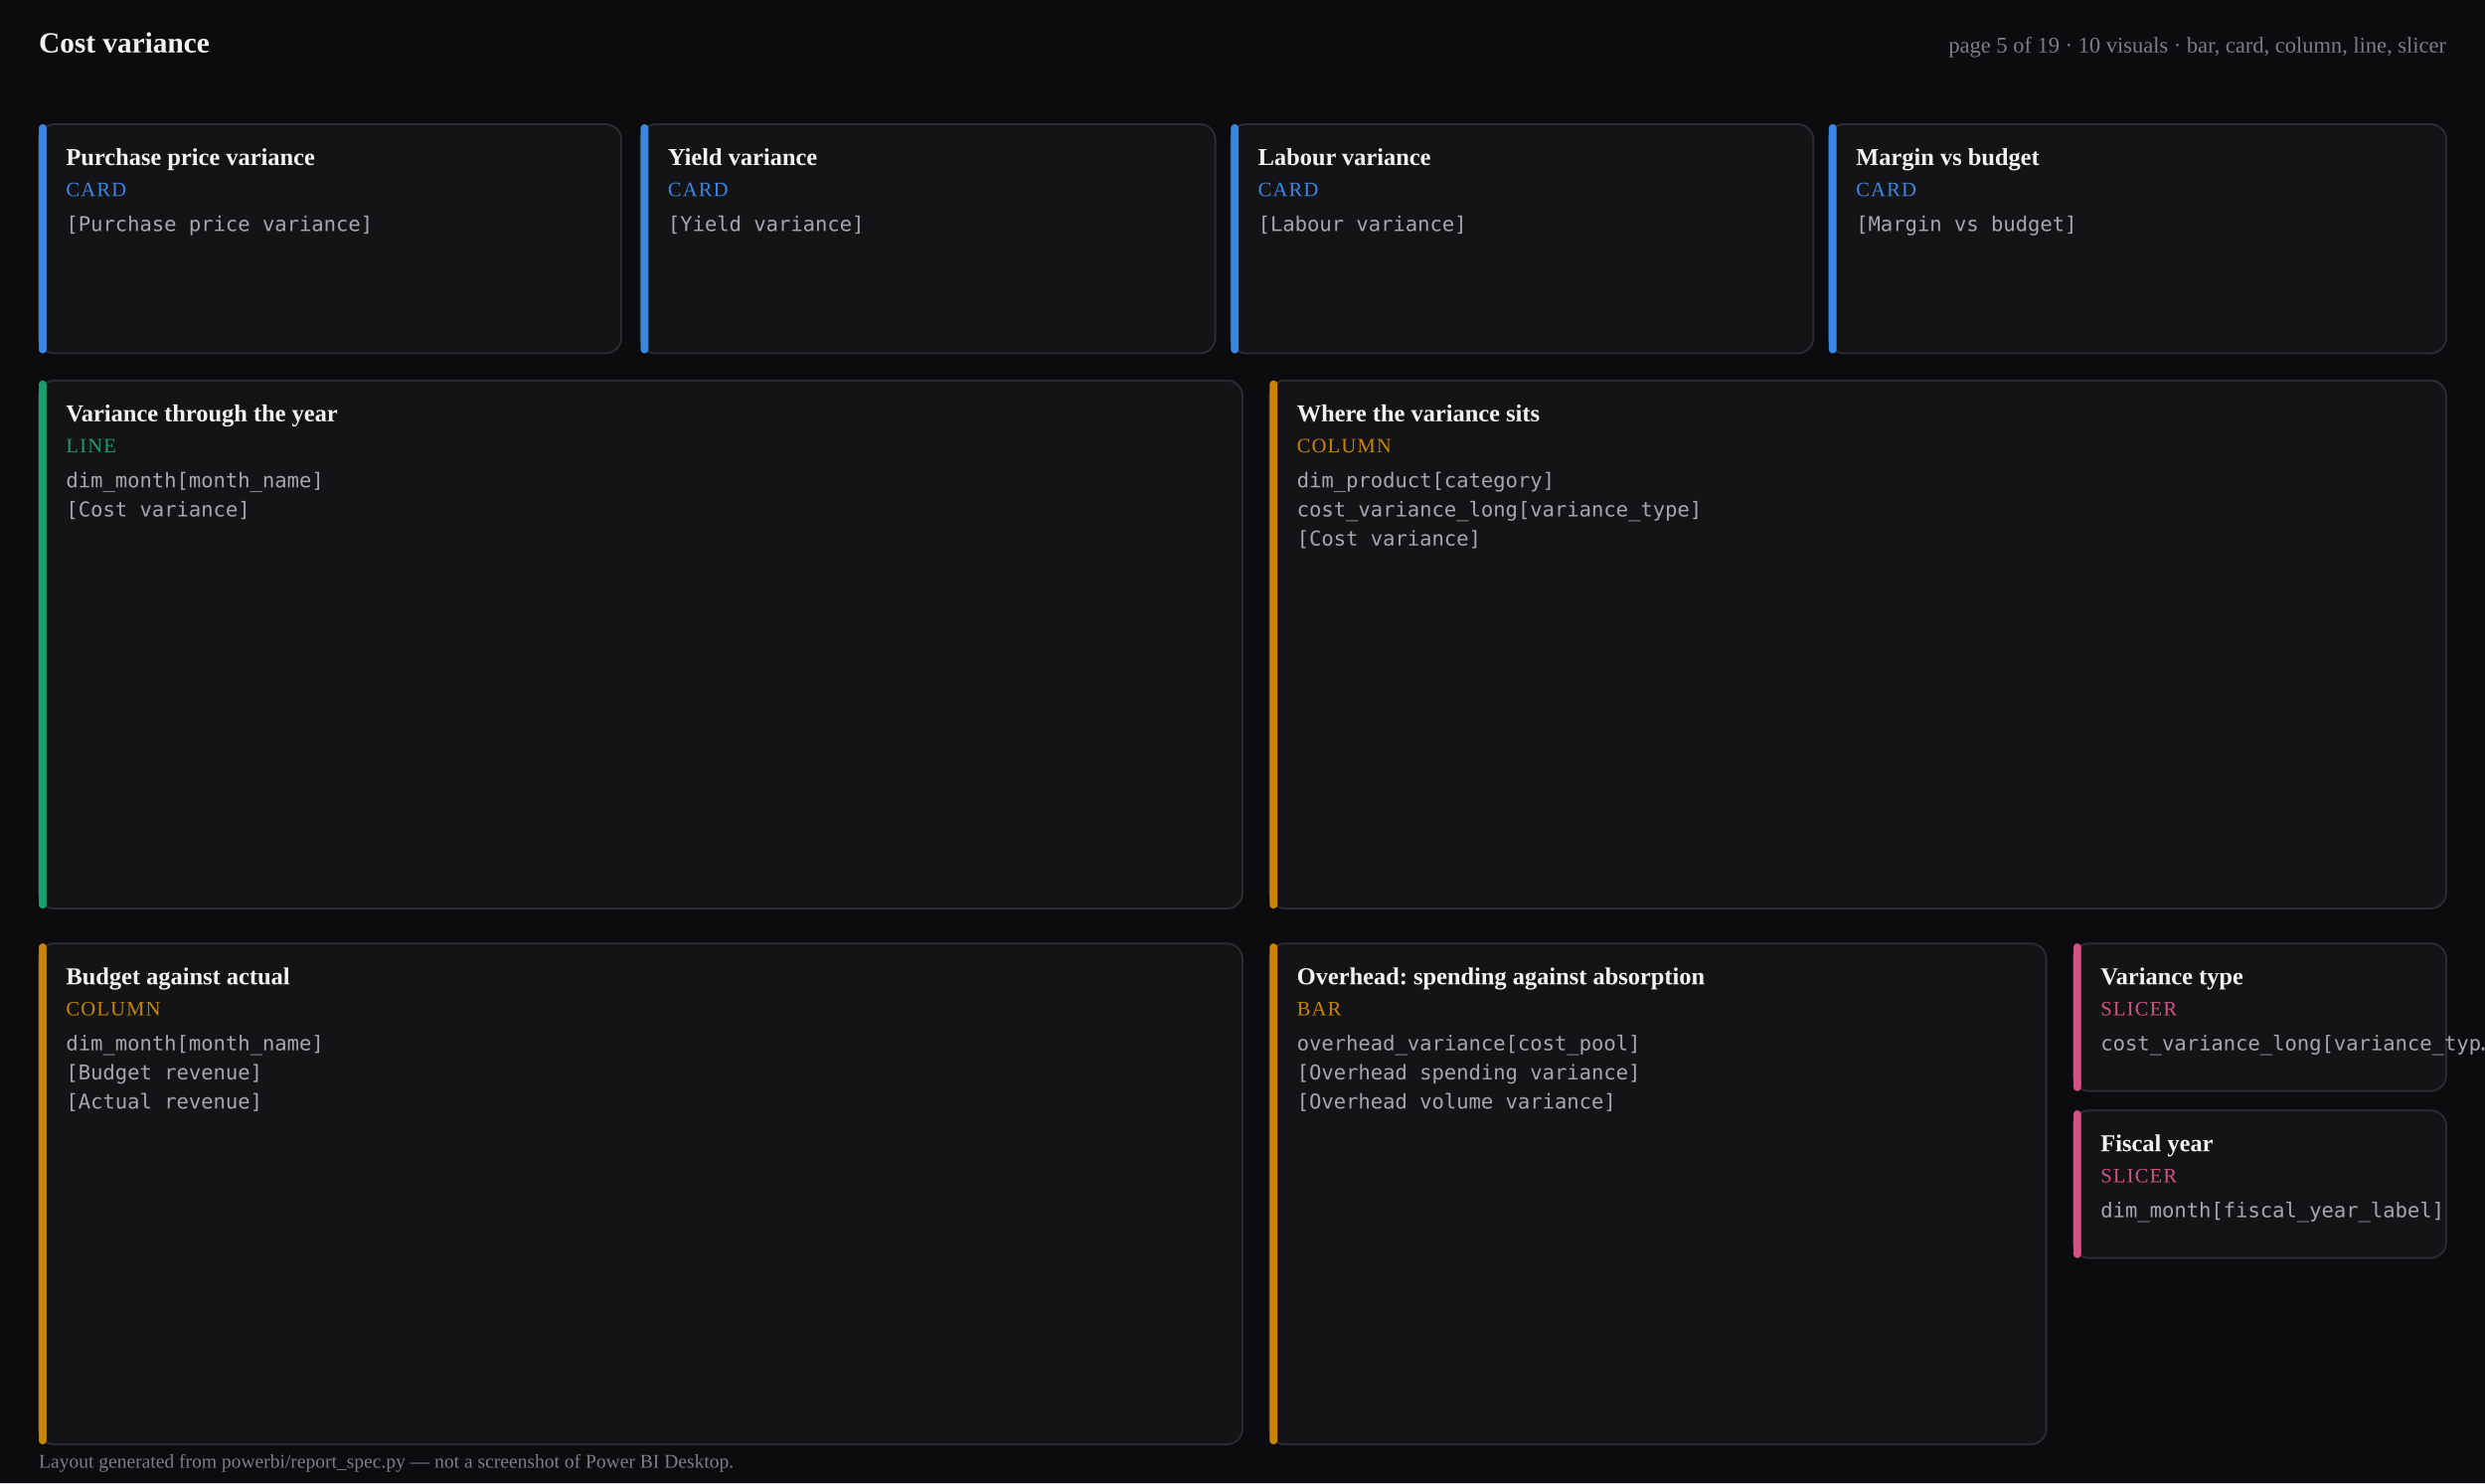
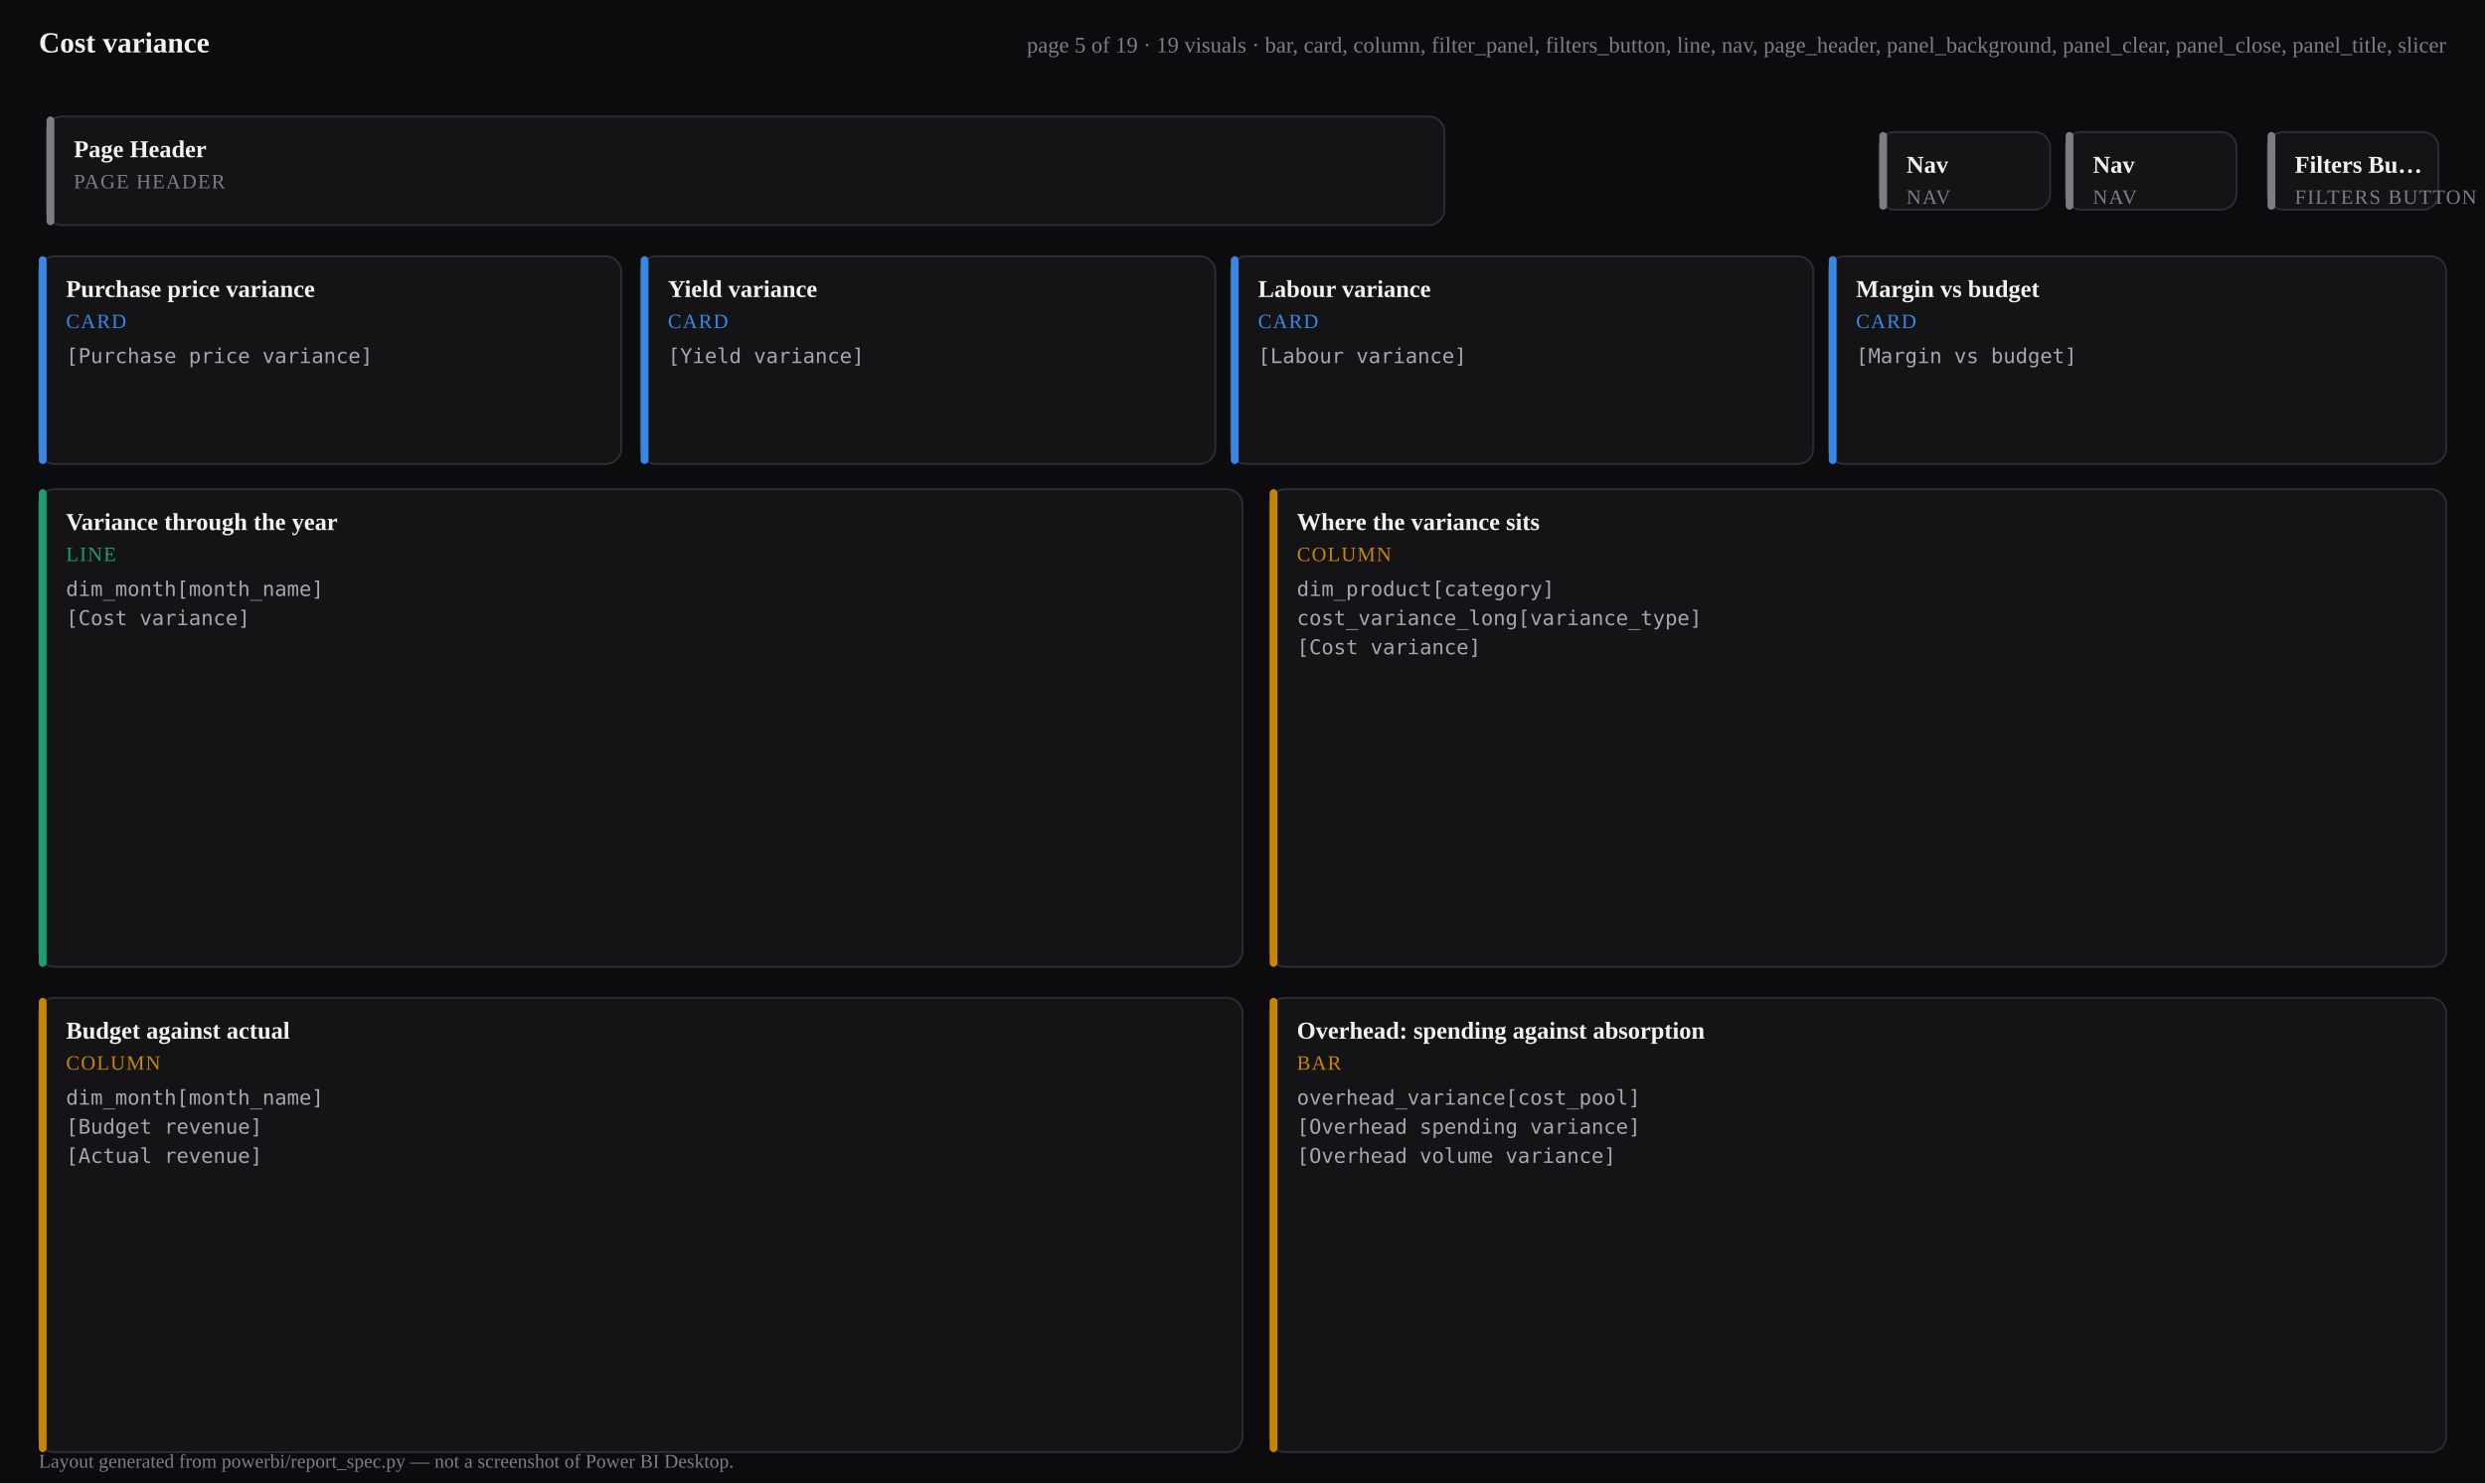
- <svg xmlns="http://www.w3.org/2000/svg" viewBox="0 0 1280 764" width="1280" height="764" role="img" aria-label="Layout of the Cost variance page: 10 visuals on a 1280 by 720 canvas">
+ <svg xmlns="http://www.w3.org/2000/svg" viewBox="0 0 1280 764" width="1280" height="764" role="img" aria-label="Layout of the Cost variance page: 19 visuals on a 1280 by 720 canvas">
  <rect width="1280" height="764" fill="#0c0c0f" />
  <text x="20" y="27" fill="#f2f2f4" font-size="15" font-weight="700">Cost variance</text>
-   <text x="1260" y="27" fill="#7d7d85" font-size="11.5" text-anchor="end">page 5 of 19 · 10 visuals · bar, card, column, line, slicer</text>
+   <text x="1260" y="27" fill="#7d7d85" font-size="11.5" text-anchor="end">page 5 of 19 · 19 visuals · bar, card, column, filter_panel, filters_button, line, nav, page_header, panel_background, panel_clear, panel_close, panel_title, slicer</text>
  <g transform="translate(0 44)">
    <g>
-       <rect x="20" y="20" width="300" height="118" rx="8" fill="#141416" stroke="#2c2c31" stroke-width="1" />
-       <rect x="20" y="20" width="4" height="118" rx="2" fill="#3987e5" />
-       <text x="34" y="41" fill="#f2f2f4" font-size="12.5" font-weight="600">Purchase price variance</text>
-       <text x="34" y="57" fill="#3987e5" font-size="10.5" letter-spacing="0.06em">CARD</text>
-       <text x="34" y="75" fill="#a6a6ad" font-size="10.5" font-family="ui-monospace, SFMono-Regular, Menlo, monospace">[Purchase price variance]</text>
+       <rect x="24" y="16" width="720" height="56" rx="8" fill="#141416" stroke="#2c2c31" stroke-width="1" />
+       <rect x="24" y="16" width="4" height="56" rx="2" fill="#7d7d85" />
+       <text x="38" y="37" fill="#f2f2f4" font-size="12.5" font-weight="600">Page Header</text>
+       <text x="38" y="53" fill="#7d7d85" font-size="10.5" letter-spacing="0.06em">PAGE HEADER</text>
    </g>
    <g>
-       <rect x="330" y="20" width="296" height="118" rx="8" fill="#141416" stroke="#2c2c31" stroke-width="1" />
-       <rect x="330" y="20" width="4" height="118" rx="2" fill="#3987e5" />
-       <text x="344" y="41" fill="#f2f2f4" font-size="12.5" font-weight="600">Yield variance</text>
-       <text x="344" y="57" fill="#3987e5" font-size="10.5" letter-spacing="0.06em">CARD</text>
-       <text x="344" y="75" fill="#a6a6ad" font-size="10.5" font-family="ui-monospace, SFMono-Regular, Menlo, monospace">[Yield variance]</text>
+       <rect x="1168" y="24" width="88" height="40" rx="8" fill="#141416" stroke="#2c2c31" stroke-width="1" />
+       <rect x="1168" y="24" width="4" height="40" rx="2" fill="#7d7d85" />
+       <text x="1182" y="45" fill="#f2f2f4" font-size="12.5" font-weight="600">Filters Bu…</text>
+       <text x="1182" y="61" fill="#7d7d85" font-size="10.5" letter-spacing="0.06em">FILTERS BUTTON</text>
    </g>
    <g>
-       <rect x="634" y="20" width="300" height="118" rx="8" fill="#141416" stroke="#2c2c31" stroke-width="1" />
-       <rect x="634" y="20" width="4" height="118" rx="2" fill="#3987e5" />
-       <text x="648" y="41" fill="#f2f2f4" font-size="12.5" font-weight="600">Labour variance</text>
-       <text x="648" y="57" fill="#3987e5" font-size="10.5" letter-spacing="0.06em">CARD</text>
-       <text x="648" y="75" fill="#a6a6ad" font-size="10.5" font-family="ui-monospace, SFMono-Regular, Menlo, monospace">[Labour variance]</text>
+       <rect x="1064" y="24" width="88" height="40" rx="8" fill="#141416" stroke="#2c2c31" stroke-width="1" />
+       <rect x="1064" y="24" width="4" height="40" rx="2" fill="#7d7d85" />
+       <text x="1078" y="45" fill="#f2f2f4" font-size="12.5" font-weight="600">Nav</text>
+       <text x="1078" y="61" fill="#7d7d85" font-size="10.5" letter-spacing="0.06em">NAV</text>
    </g>
    <g>
-       <rect x="942" y="20" width="318" height="118" rx="8" fill="#141416" stroke="#2c2c31" stroke-width="1" />
-       <rect x="942" y="20" width="4" height="118" rx="2" fill="#3987e5" />
-       <text x="956" y="41" fill="#f2f2f4" font-size="12.5" font-weight="600">Margin vs budget</text>
-       <text x="956" y="57" fill="#3987e5" font-size="10.5" letter-spacing="0.06em">CARD</text>
-       <text x="956" y="75" fill="#a6a6ad" font-size="10.5" font-family="ui-monospace, SFMono-Regular, Menlo, monospace">[Margin vs budget]</text>
+       <rect x="968" y="24" width="88" height="40" rx="8" fill="#141416" stroke="#2c2c31" stroke-width="1" />
+       <rect x="968" y="24" width="4" height="40" rx="2" fill="#7d7d85" />
+       <text x="982" y="45" fill="#f2f2f4" font-size="12.5" font-weight="600">Nav</text>
+       <text x="982" y="61" fill="#7d7d85" font-size="10.5" letter-spacing="0.06em">NAV</text>
    </g>
    <g>
-       <rect x="20" y="152" width="620" height="272" rx="8" fill="#141416" stroke="#2c2c31" stroke-width="1" />
-       <rect x="20" y="152" width="4" height="272" rx="2" fill="#199e70" />
-       <text x="34" y="173" fill="#f2f2f4" font-size="12.5" font-weight="600">Variance through the year</text>
-       <text x="34" y="189" fill="#199e70" font-size="10.5" letter-spacing="0.06em">LINE</text>
-       <text x="34" y="207" fill="#a6a6ad" font-size="10.5" font-family="ui-monospace, SFMono-Regular, Menlo, monospace">dim_month[month_name]</text>
-       <text x="34" y="222" fill="#a6a6ad" font-size="10.5" font-family="ui-monospace, SFMono-Regular, Menlo, monospace">[Cost variance]</text>
+       <rect x="20" y="88" width="300" height="107" rx="8" fill="#141416" stroke="#2c2c31" stroke-width="1" />
+       <rect x="20" y="88" width="4" height="107" rx="2" fill="#3987e5" />
+       <text x="34" y="109" fill="#f2f2f4" font-size="12.5" font-weight="600">Purchase price variance</text>
+       <text x="34" y="125" fill="#3987e5" font-size="10.5" letter-spacing="0.06em">CARD</text>
+       <text x="34" y="143" fill="#a6a6ad" font-size="10.5" font-family="ui-monospace, SFMono-Regular, Menlo, monospace">[Purchase price variance]</text>
    </g>
    <g>
-       <rect x="654" y="152" width="606" height="272" rx="8" fill="#141416" stroke="#2c2c31" stroke-width="1" />
-       <rect x="654" y="152" width="4" height="272" rx="2" fill="#c98500" />
-       <text x="668" y="173" fill="#f2f2f4" font-size="12.5" font-weight="600">Where the variance sits</text>
-       <text x="668" y="189" fill="#c98500" font-size="10.5" letter-spacing="0.06em">COLUMN</text>
-       <text x="668" y="207" fill="#a6a6ad" font-size="10.5" font-family="ui-monospace, SFMono-Regular, Menlo, monospace">dim_product[category]</text>
-       <text x="668" y="222" fill="#a6a6ad" font-size="10.5" font-family="ui-monospace, SFMono-Regular, Menlo, monospace">cost_variance_long[variance_type]</text>
-       <text x="668" y="237" fill="#a6a6ad" font-size="10.5" font-family="ui-monospace, SFMono-Regular, Menlo, monospace">[Cost variance]</text>
+       <rect x="330" y="88" width="296" height="107" rx="8" fill="#141416" stroke="#2c2c31" stroke-width="1" />
+       <rect x="330" y="88" width="4" height="107" rx="2" fill="#3987e5" />
+       <text x="344" y="109" fill="#f2f2f4" font-size="12.5" font-weight="600">Yield variance</text>
+       <text x="344" y="125" fill="#3987e5" font-size="10.5" letter-spacing="0.06em">CARD</text>
+       <text x="344" y="143" fill="#a6a6ad" font-size="10.5" font-family="ui-monospace, SFMono-Regular, Menlo, monospace">[Yield variance]</text>
    </g>
    <g>
-       <rect x="20" y="442" width="620" height="258" rx="8" fill="#141416" stroke="#2c2c31" stroke-width="1" />
-       <rect x="20" y="442" width="4" height="258" rx="2" fill="#c98500" />
-       <text x="34" y="463" fill="#f2f2f4" font-size="12.5" font-weight="600">Budget against actual</text>
-       <text x="34" y="479" fill="#c98500" font-size="10.5" letter-spacing="0.06em">COLUMN</text>
-       <text x="34" y="497" fill="#a6a6ad" font-size="10.5" font-family="ui-monospace, SFMono-Regular, Menlo, monospace">dim_month[month_name]</text>
-       <text x="34" y="512" fill="#a6a6ad" font-size="10.5" font-family="ui-monospace, SFMono-Regular, Menlo, monospace">[Budget revenue]</text>
-       <text x="34" y="527" fill="#a6a6ad" font-size="10.5" font-family="ui-monospace, SFMono-Regular, Menlo, monospace">[Actual revenue]</text>
+       <rect x="634" y="88" width="300" height="107" rx="8" fill="#141416" stroke="#2c2c31" stroke-width="1" />
+       <rect x="634" y="88" width="4" height="107" rx="2" fill="#3987e5" />
+       <text x="648" y="109" fill="#f2f2f4" font-size="12.5" font-weight="600">Labour variance</text>
+       <text x="648" y="125" fill="#3987e5" font-size="10.5" letter-spacing="0.06em">CARD</text>
+       <text x="648" y="143" fill="#a6a6ad" font-size="10.5" font-family="ui-monospace, SFMono-Regular, Menlo, monospace">[Labour variance]</text>
    </g>
    <g>
-       <rect x="654" y="442" width="400" height="258" rx="8" fill="#141416" stroke="#2c2c31" stroke-width="1" />
-       <rect x="654" y="442" width="4" height="258" rx="2" fill="#c98500" />
-       <text x="668" y="463" fill="#f2f2f4" font-size="12.5" font-weight="600">Overhead: spending against absorption</text>
-       <text x="668" y="479" fill="#c98500" font-size="10.5" letter-spacing="0.06em">BAR</text>
-       <text x="668" y="497" fill="#a6a6ad" font-size="10.5" font-family="ui-monospace, SFMono-Regular, Menlo, monospace">overhead_variance[cost_pool]</text>
-       <text x="668" y="512" fill="#a6a6ad" font-size="10.5" font-family="ui-monospace, SFMono-Regular, Menlo, monospace">[Overhead spending variance]</text>
-       <text x="668" y="527" fill="#a6a6ad" font-size="10.5" font-family="ui-monospace, SFMono-Regular, Menlo, monospace">[Overhead volume variance]</text>
+       <rect x="942" y="88" width="318" height="107" rx="8" fill="#141416" stroke="#2c2c31" stroke-width="1" />
+       <rect x="942" y="88" width="4" height="107" rx="2" fill="#3987e5" />
+       <text x="956" y="109" fill="#f2f2f4" font-size="12.5" font-weight="600">Margin vs budget</text>
+       <text x="956" y="125" fill="#3987e5" font-size="10.5" letter-spacing="0.06em">CARD</text>
+       <text x="956" y="143" fill="#a6a6ad" font-size="10.5" font-family="ui-monospace, SFMono-Regular, Menlo, monospace">[Margin vs budget]</text>
    </g>
    <g>
-       <rect x="1068" y="442" width="192" height="76" rx="8" fill="#141416" stroke="#2c2c31" stroke-width="1" />
-       <rect x="1068" y="442" width="4" height="76" rx="2" fill="#d55181" />
-       <text x="1082" y="463" fill="#f2f2f4" font-size="12.5" font-weight="600">Variance type</text>
-       <text x="1082" y="479" fill="#d55181" font-size="10.5" letter-spacing="0.06em">SLICER</text>
-       <text x="1082" y="497" fill="#a6a6ad" font-size="10.5" font-family="ui-monospace, SFMono-Regular, Menlo, monospace">cost_variance_long[variance_typ…</text>
+       <rect x="20" y="208" width="620" height="246" rx="8" fill="#141416" stroke="#2c2c31" stroke-width="1" />
+       <rect x="20" y="208" width="4" height="246" rx="2" fill="#199e70" />
+       <text x="34" y="229" fill="#f2f2f4" font-size="12.5" font-weight="600">Variance through the year</text>
+       <text x="34" y="245" fill="#199e70" font-size="10.5" letter-spacing="0.06em">LINE</text>
+       <text x="34" y="263" fill="#a6a6ad" font-size="10.5" font-family="ui-monospace, SFMono-Regular, Menlo, monospace">dim_month[month_name]</text>
+       <text x="34" y="278" fill="#a6a6ad" font-size="10.5" font-family="ui-monospace, SFMono-Regular, Menlo, monospace">[Cost variance]</text>
    </g>
    <g>
-       <rect x="1068" y="528" width="192" height="76" rx="8" fill="#141416" stroke="#2c2c31" stroke-width="1" />
-       <rect x="1068" y="528" width="4" height="76" rx="2" fill="#d55181" />
-       <text x="1082" y="549" fill="#f2f2f4" font-size="12.5" font-weight="600">Fiscal year</text>
-       <text x="1082" y="565" fill="#d55181" font-size="10.5" letter-spacing="0.06em">SLICER</text>
-       <text x="1082" y="583" fill="#a6a6ad" font-size="10.5" font-family="ui-monospace, SFMono-Regular, Menlo, monospace">dim_month[fiscal_year_label]</text>
+       <rect x="654" y="208" width="606" height="246" rx="8" fill="#141416" stroke="#2c2c31" stroke-width="1" />
+       <rect x="654" y="208" width="4" height="246" rx="2" fill="#c98500" />
+       <text x="668" y="229" fill="#f2f2f4" font-size="12.5" font-weight="600">Where the variance sits</text>
+       <text x="668" y="245" fill="#c98500" font-size="10.5" letter-spacing="0.06em">COLUMN</text>
+       <text x="668" y="263" fill="#a6a6ad" font-size="10.5" font-family="ui-monospace, SFMono-Regular, Menlo, monospace">dim_product[category]</text>
+       <text x="668" y="278" fill="#a6a6ad" font-size="10.5" font-family="ui-monospace, SFMono-Regular, Menlo, monospace">cost_variance_long[variance_type]</text>
+       <text x="668" y="293" fill="#a6a6ad" font-size="10.5" font-family="ui-monospace, SFMono-Regular, Menlo, monospace">[Cost variance]</text>
+     </g>
+     <g>
+       <rect x="20" y="470" width="620" height="234" rx="8" fill="#141416" stroke="#2c2c31" stroke-width="1" />
+       <rect x="20" y="470" width="4" height="234" rx="2" fill="#c98500" />
+       <text x="34" y="491" fill="#f2f2f4" font-size="12.5" font-weight="600">Budget against actual</text>
+       <text x="34" y="507" fill="#c98500" font-size="10.5" letter-spacing="0.06em">COLUMN</text>
+       <text x="34" y="525" fill="#a6a6ad" font-size="10.5" font-family="ui-monospace, SFMono-Regular, Menlo, monospace">dim_month[month_name]</text>
+       <text x="34" y="540" fill="#a6a6ad" font-size="10.5" font-family="ui-monospace, SFMono-Regular, Menlo, monospace">[Budget revenue]</text>
+       <text x="34" y="555" fill="#a6a6ad" font-size="10.5" font-family="ui-monospace, SFMono-Regular, Menlo, monospace">[Actual revenue]</text>
+     </g>
+     <g>
+       <rect x="654" y="470" width="606" height="234" rx="8" fill="#141416" stroke="#2c2c31" stroke-width="1" />
+       <rect x="654" y="470" width="4" height="234" rx="2" fill="#c98500" />
+       <text x="668" y="491" fill="#f2f2f4" font-size="12.5" font-weight="600">Overhead: spending against absorption</text>
+       <text x="668" y="507" fill="#c98500" font-size="10.5" letter-spacing="0.06em">BAR</text>
+       <text x="668" y="525" fill="#a6a6ad" font-size="10.5" font-family="ui-monospace, SFMono-Regular, Menlo, monospace">overhead_variance[cost_pool]</text>
+       <text x="668" y="540" fill="#a6a6ad" font-size="10.5" font-family="ui-monospace, SFMono-Regular, Menlo, monospace">[Overhead spending variance]</text>
+       <text x="668" y="555" fill="#a6a6ad" font-size="10.5" font-family="ui-monospace, SFMono-Regular, Menlo, monospace">[Overhead volume variance]</text>
    </g>
  </g>
  <text x="20" y="756" fill="#7d7d85" font-size="10">Layout generated from powerbi/report_spec.py — not a screenshot of Power BI Desktop.</text>
</svg>
